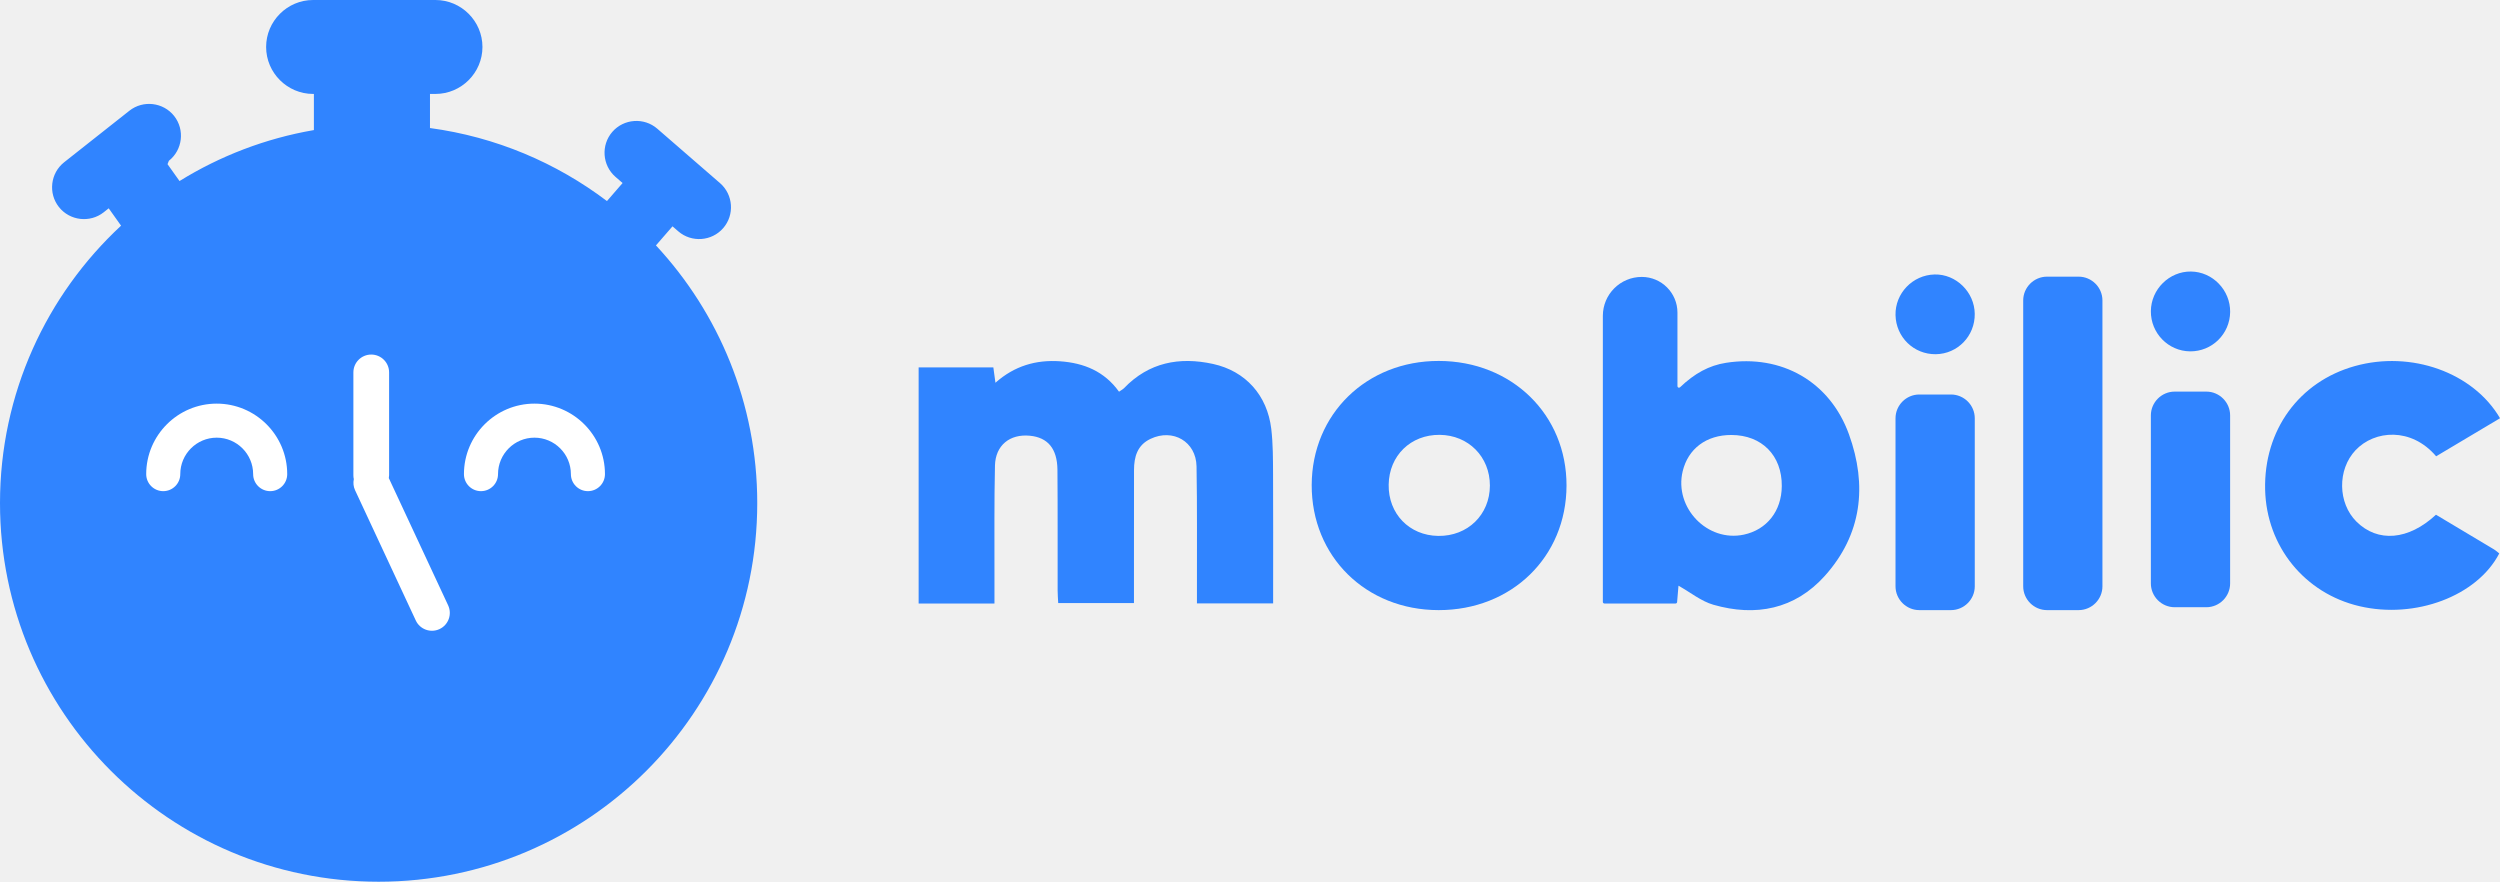
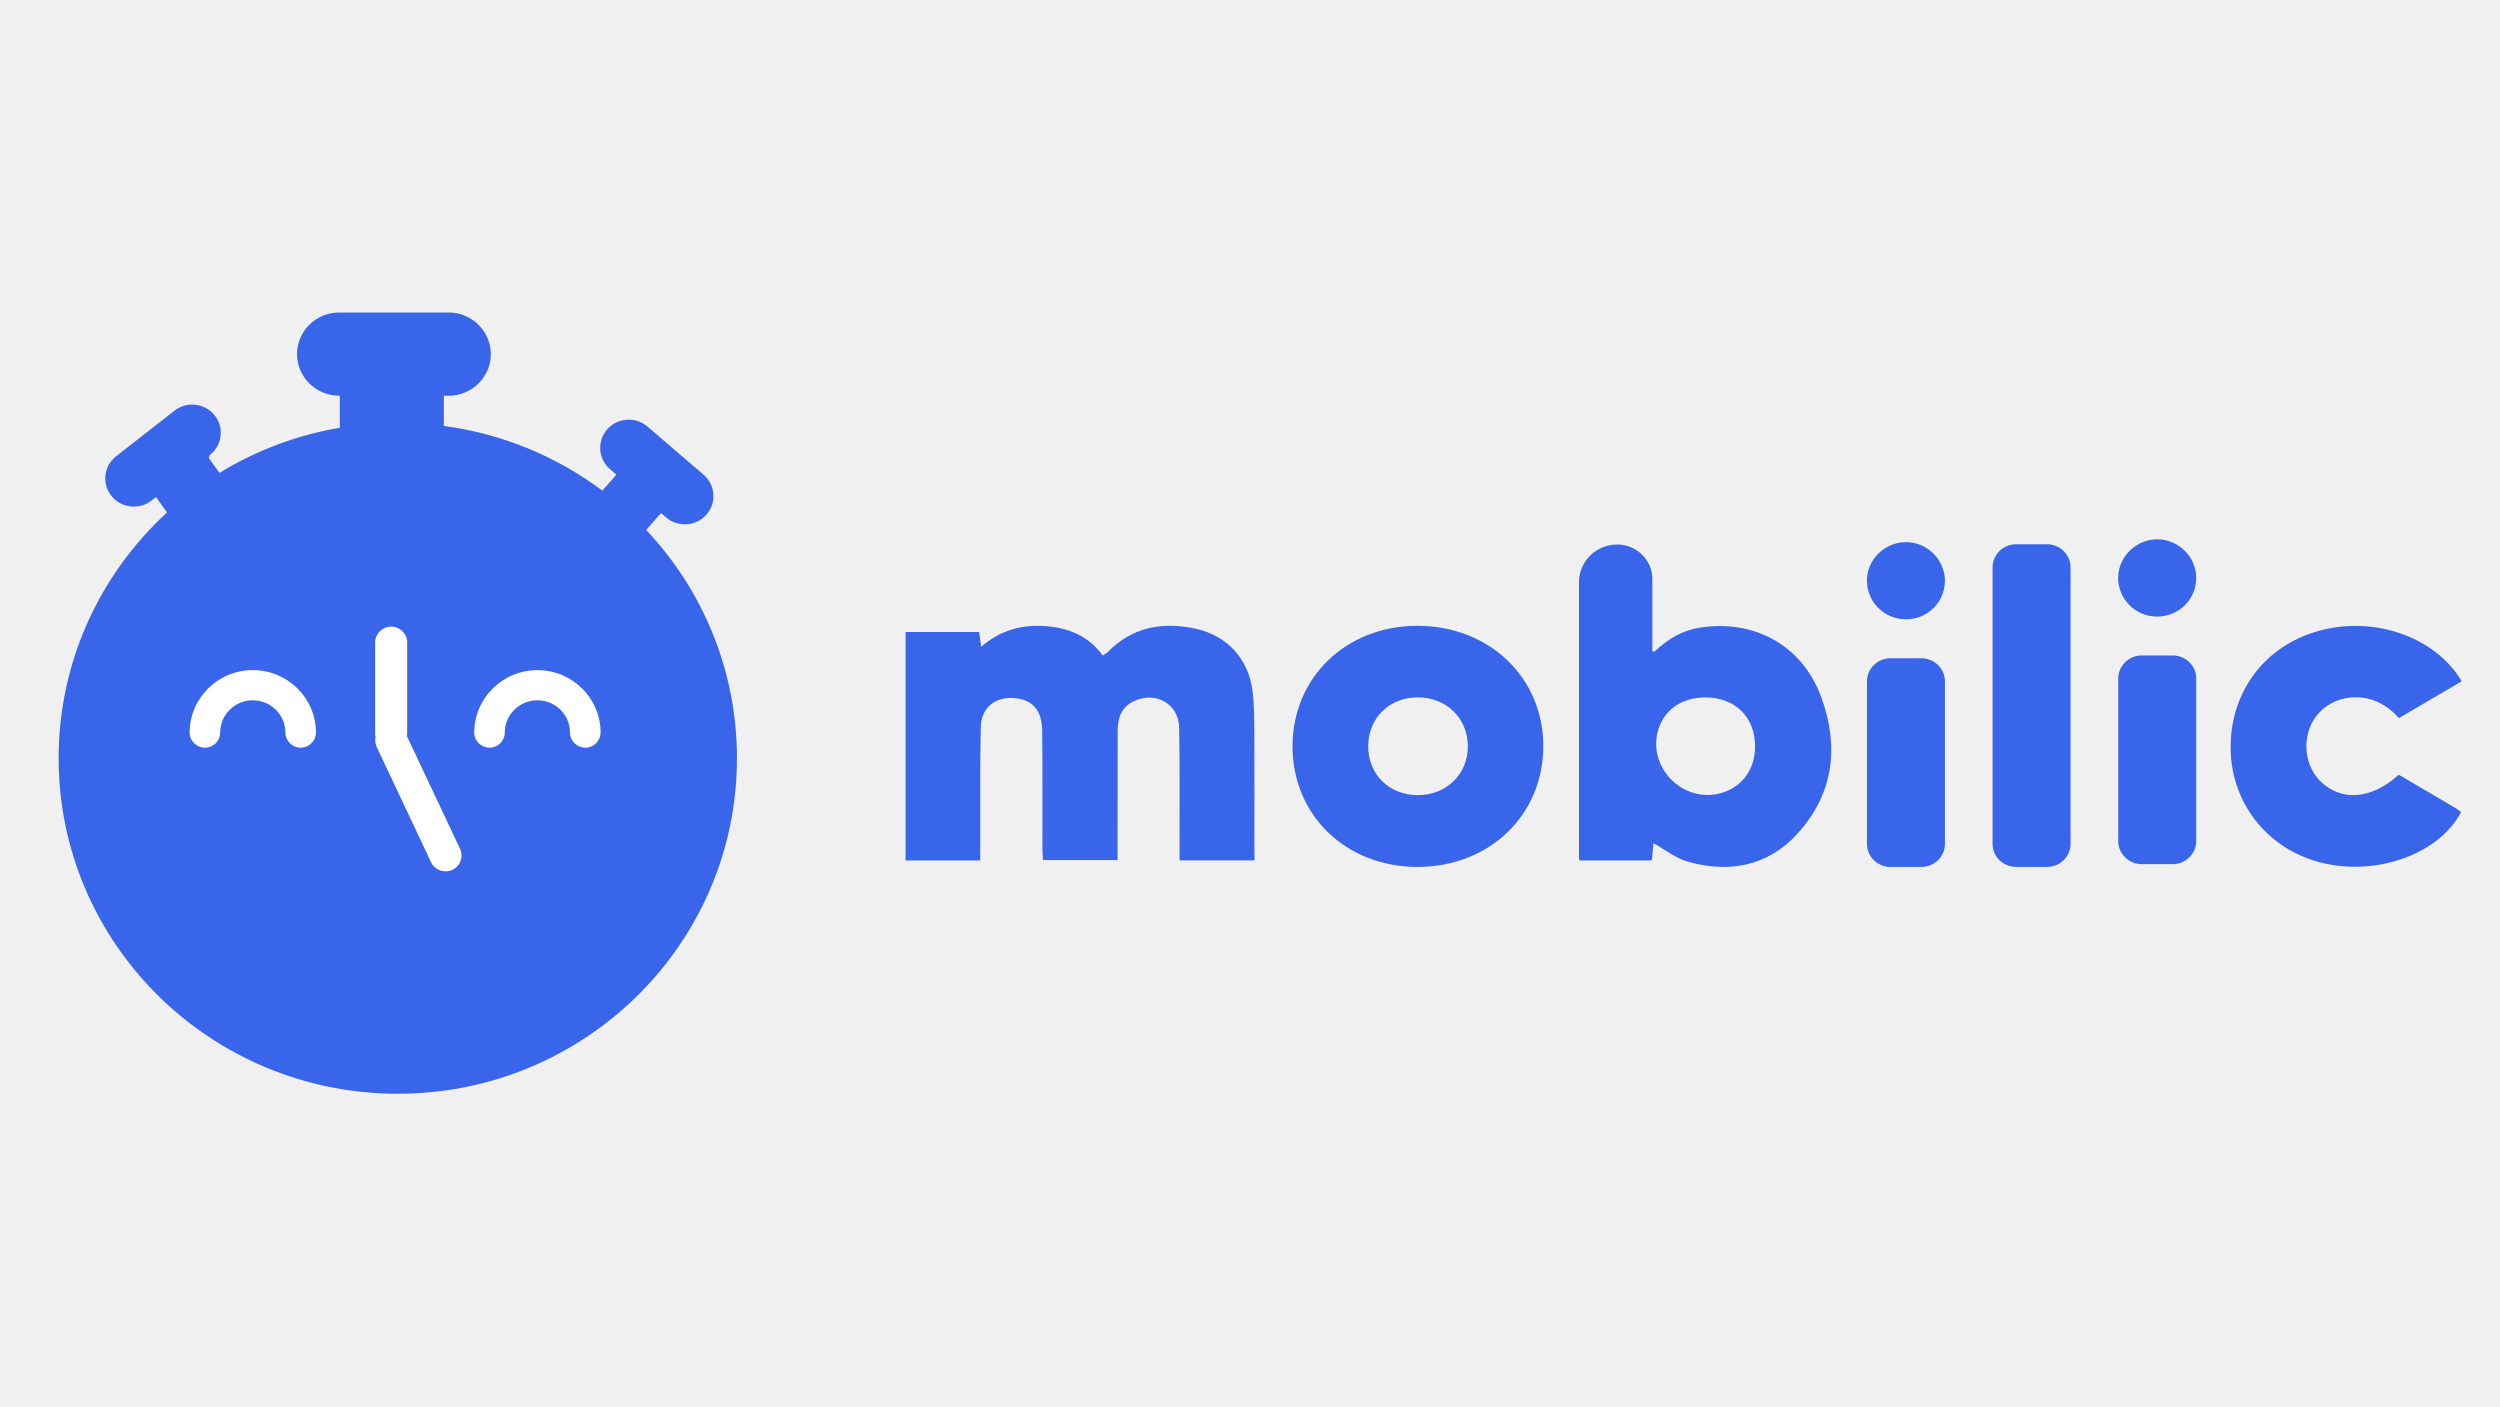
- <svg xmlns="http://www.w3.org/2000/svg" width="367.18pt" height="129.5pt" viewBox="0 0 367.18 129.5" version="1.1">
+ <svg xmlns="http://www.w3.org/2000/svg" width="128" height="72" viewBox="0 0 128 72" fill="none">
+   <g clip-path="url(#clip0_1808_35)">
+     <path d="M64.232 44.052C62.928 44.052 61.697 44.052 60.393 44.052C60.393 43.802 60.393 43.58 60.393 43.361C60.39 41.33 60.411 39.296 60.373 37.266C60.352 36.035 59.186 35.374 58.054 35.9C57.389 36.21 57.224 36.794 57.224 37.448C57.221 39.236 57.221 41.023 57.221 42.811C57.221 43.202 57.221 43.597 57.221 44.035C55.948 44.035 54.713 44.035 53.403 44.035C53.392 43.843 53.372 43.627 53.372 43.411C53.368 41.418 53.382 39.424 53.361 37.428C53.351 36.379 52.874 35.829 51.972 35.745C50.967 35.65 50.24 36.217 50.216 37.222C50.175 39.026 50.195 40.834 50.189 42.639C50.189 43.104 50.189 43.57 50.189 44.055C48.875 44.055 47.64 44.055 46.367 44.055C46.367 40.153 46.367 36.271 46.367 32.358C47.633 32.358 48.868 32.358 50.13 32.358C50.165 32.598 50.195 32.817 50.237 33.117C51.194 32.281 52.281 31.974 53.488 32.055C54.689 32.136 55.721 32.547 56.462 33.562C56.569 33.488 56.651 33.451 56.713 33.387C57.965 32.109 59.502 31.822 61.2 32.186C62.839 32.54 63.933 33.738 64.132 35.407C64.222 36.153 64.218 36.908 64.222 37.66C64.232 39.58 64.225 41.499 64.225 43.418C64.232 43.62 64.232 43.823 64.232 44.052Z" fill="#3965EA" />
+     <path d="M82.803 27.879C83.794 27.879 84.6 28.672 84.6 29.646V33.293C84.6 33.36 84.683 33.391 84.731 33.343C85.461 32.658 86.189 32.264 87.05 32.132C89.838 31.704 92.277 33.056 93.241 35.674C94.174 38.21 93.896 40.635 92.027 42.686C90.518 44.342 88.545 44.72 86.412 44.116C85.794 43.941 85.252 43.502 84.655 43.172L84.583 43.985C84.58 44.025 84.546 44.056 84.508 44.056H80.923C80.882 44.056 80.844 44.022 80.844 43.978V29.808C80.844 28.743 81.719 27.879 82.803 27.879ZM84.865 37.509C84.429 39.31 86.113 41.037 87.952 40.646C89.097 40.403 89.849 39.489 89.859 38.241C89.873 36.73 88.854 35.714 87.324 35.708C86.045 35.708 85.132 36.399 84.865 37.509Z" fill="#3965EA" />
+     <path d="M72.571 44.386C68.904 44.386 66.163 41.728 66.177 38.183C66.191 34.672 68.938 32.035 72.581 32.041C76.262 32.048 79.026 34.703 79.016 38.217C79.002 41.752 76.251 44.386 72.571 44.386ZM72.622 35.704C71.161 35.691 70.073 36.733 70.053 38.17C70.029 39.61 71.089 40.689 72.547 40.71C74.032 40.733 75.15 39.661 75.154 38.217C75.154 36.79 74.073 35.718 72.622 35.704Z" fill="#3965EA" />
+     <path d="M126.041 34.881C124.947 35.522 123.883 36.146 122.823 36.767C121.571 35.32 119.719 35.465 118.762 36.467C117.839 37.428 117.867 39.084 118.81 40.005C119.88 41.05 121.427 40.932 122.816 39.664C123.787 40.234 124.768 40.807 125.749 41.388C125.842 41.441 125.924 41.519 126.007 41.583C124.892 43.698 121.777 44.845 118.968 44.197C116.196 43.56 114.279 41.229 114.21 38.423C114.141 35.478 115.915 33.073 118.731 32.298C121.554 31.518 124.686 32.601 126.041 34.881Z" fill="#3965EA" />
+     <path d="M99.58 29.707C99.594 30.803 98.719 31.694 97.615 31.707C96.507 31.721 95.611 30.864 95.587 29.768C95.563 28.689 96.448 27.785 97.553 27.758C98.633 27.731 99.566 28.628 99.58 29.707Z" fill="#3965EA" />
+     <path d="M110.426 31.569C109.325 31.559 108.44 30.665 108.45 29.576C108.461 28.493 109.377 27.602 110.471 27.613C111.562 27.623 112.46 28.533 112.447 29.616C112.433 30.709 111.531 31.579 110.426 31.569Z" fill="#3965EA" />
+     <path d="M111.246 44.244H109.655C108.996 44.244 108.454 43.715 108.454 43.064V34.74C108.454 34.092 108.993 33.559 109.655 33.559H111.246C111.905 33.559 112.447 34.089 112.447 34.74V43.064C112.443 43.712 111.905 44.244 111.246 44.244Z" fill="#3965EA" />
+     <path d="M98.38 44.386H96.788C96.129 44.386 95.588 43.856 95.588 43.206V34.885C95.588 34.237 96.126 33.704 96.788 33.704H98.38C99.038 33.704 99.58 34.234 99.58 34.885V43.209C99.58 43.856 99.038 44.386 98.38 44.386Z" fill="#3965EA" />
+     <path d="M104.811 44.386H103.22C102.561 44.386 102.019 43.857 102.019 43.206V29.046C102.019 28.399 102.558 27.866 103.22 27.866H104.811C105.47 27.866 106.012 28.395 106.012 29.046V43.206C106.012 43.857 105.473 44.386 104.811 44.386Z" fill="#3965EA" />
+     <path d="M33.086 27.133L33.845 26.268L34.109 26.494C34.716 27.015 35.645 26.95 36.171 26.349C36.698 25.748 36.633 24.829 36.026 24.308L33.148 21.839C32.542 21.318 31.612 21.383 31.086 21.983C30.559 22.585 30.625 23.502 31.233 24.023L31.558 24.302L30.84 25.12C28.52 23.383 25.746 22.212 22.724 21.807V20.262H22.976C24.161 20.262 25.13 19.302 25.13 18.131C25.128 16.959 24.16 16 22.975 16H17.361C16.176 16 15.207 16.959 15.207 18.13C15.207 19.302 16.176 20.26 17.361 20.26H17.398V21.901C15.169 22.28 13.086 23.078 11.236 24.213L10.687 23.448L10.748 23.294C11.379 22.801 11.488 21.886 10.989 21.263C10.491 20.639 9.566 20.532 8.936 21.025L5.945 23.36C5.314 23.852 5.205 24.767 5.704 25.39C6.202 26.015 7.128 26.121 7.757 25.629L7.987 25.448L8.553 26.236C5.141 29.374 3.002 33.85 3.002 38.822C3.002 48.309 10.776 56 20.368 56C29.958 56 37.732 48.31 37.732 38.822C37.732 34.306 35.967 30.199 33.086 27.133Z" fill="#3965EA" />
+     <path d="M15.394 38.28C14.963 38.28 14.613 37.934 14.613 37.508C14.613 36.596 13.863 35.855 12.942 35.855C12.021 35.855 11.272 36.596 11.272 37.508C11.272 37.934 10.922 38.28 10.491 38.28C10.059 38.28 9.71 37.934 9.71 37.508C9.71 35.745 11.16 34.31 12.944 34.31C14.727 34.31 16.178 35.745 16.178 37.508C16.175 37.935 15.825 38.28 15.394 38.28Z" fill="white" />
+     <path d="M29.966 38.28C29.535 38.28 29.185 37.934 29.185 37.508C29.185 36.596 28.436 35.855 27.515 35.855C26.594 35.855 25.844 36.596 25.844 37.508C25.844 37.934 25.494 38.28 25.063 38.28C24.632 38.28 24.282 37.934 24.282 37.508C24.282 35.745 25.732 34.31 27.516 34.31C29.3 34.31 30.75 35.745 30.75 37.508C30.747 37.935 30.398 38.28 29.966 38.28Z" fill="white" />
+     <path d="M23.555 43.463L20.834 37.689C20.841 37.648 20.847 37.606 20.847 37.563V32.894C20.847 32.448 20.481 32.084 20.028 32.084C19.576 32.084 19.209 32.446 19.209 32.894V37.563C19.209 37.622 19.215 37.678 19.228 37.735C19.194 37.899 19.209 38.075 19.285 38.238L22.07 44.146C22.26 44.551 22.749 44.728 23.158 44.538C23.569 44.349 23.746 43.868 23.555 43.463Z" fill="white" />
+   </g>
  <defs>
-     <clipPath id="clip1">
-       <path d="M 0 0 L 112 0 L 112 129.5 L 0 129.5 Z M 0 0 " />
-     </clipPath>
-     <clipPath id="clip2">
-       <path d="M 332 53 L 367.18 53 L 367.18 90 L 332 90 Z M 332 53 " />
+     <clipPath id="clip0_1808_35">
+       <rect width="128" height="40" fill="white" transform="translate(0 15.9998)" />
    </clipPath>
  </defs>
-   <g id="surface1">
-     <g clip-path="url(#clip1)" clip-rule="nonzero">
-       <path style=" stroke:none;fill-rule:nonzero;fill:rgb(18.822%,51.756%,100%);fill-opacity:1;" d="M 96.34 36.043 L 98.773 33.242 L 99.617 33.973 C 101.562 35.66 104.535 35.449 106.219 33.504 C 107.91 31.559 107.699 28.586 105.754 26.898 L 96.535 18.902 C 94.59 17.215 91.617 17.426 89.93 19.371 C 88.242 21.316 88.453 24.289 90.398 25.977 L 91.441 26.883 L 89.145 29.531 C 81.715 23.906 72.828 20.113 63.152 18.805 L 63.152 13.797 L 63.961 13.797 C 67.754 13.797 70.859 10.691 70.859 6.898 C 70.859 3.105 67.754 0 63.961 0 L 45.984 0 C 42.191 0 39.086 3.105 39.086 6.898 C 39.086 10.691 42.191 13.797 45.984 13.797 L 46.102 13.797 L 46.102 19.105 C 38.965 20.336 32.297 22.918 26.367 26.59 L 24.605 24.113 L 24.805 23.613 C 26.824 22.016 27.172 19.059 25.578 17.035 C 23.98 15.016 21.023 14.668 19 16.266 L 9.426 23.828 C 7.402 25.426 7.055 28.383 8.652 30.406 C 10.25 32.426 13.207 32.773 15.23 31.18 L 15.965 30.594 L 17.781 33.145 C 6.848 43.297 0 57.789 0 73.891 C 0 104.602 24.898 129.5 55.609 129.5 C 86.324 129.5 111.219 104.602 111.219 73.891 C 111.219 59.266 105.566 45.969 96.34 36.043 " />
-     </g>
-     <path style=" stroke:none;fill-rule:nonzero;fill:rgb(100%,100%,100%);fill-opacity:1;" d="M 39.684 72.137 C 38.301 72.137 37.18 71.016 37.18 69.637 C 37.18 66.684 34.781 64.281 31.828 64.281 C 28.879 64.281 26.477 66.684 26.477 69.637 C 26.477 71.016 25.355 72.137 23.977 72.137 C 22.594 72.137 21.473 71.016 21.473 69.637 C 21.473 63.926 26.117 59.281 31.828 59.281 C 37.539 59.281 42.184 63.926 42.184 69.637 C 42.184 71.016 41.066 72.137 39.684 72.137 " />
-     <path style=" stroke:none;fill-rule:nonzero;fill:rgb(100%,100%,100%);fill-opacity:1;" d="M 86.348 72.137 C 84.969 72.137 83.848 71.016 83.848 69.637 C 83.848 66.684 81.445 64.281 78.496 64.281 C 75.543 64.281 73.145 66.684 73.145 69.637 C 73.145 71.016 72.023 72.137 70.641 72.137 C 69.258 72.137 68.141 71.016 68.141 69.637 C 68.141 63.926 72.785 59.281 78.496 59.281 C 84.207 59.281 88.852 63.926 88.852 69.637 C 88.852 71.016 87.73 72.137 86.348 72.137 " />
-     <path style=" stroke:none;fill-rule:nonzero;fill:rgb(100%,100%,100%);fill-opacity:1;" d="M 65.82 88.91 L 57.105 70.219 C 57.129 70.086 57.148 69.949 57.148 69.809 L 57.148 54.695 C 57.148 53.246 55.973 52.074 54.523 52.074 C 53.078 52.074 51.902 53.246 51.902 54.695 L 51.902 69.809 C 51.902 70 51.922 70.188 51.965 70.367 C 51.855 70.898 51.902 71.469 52.148 71.996 L 61.066 91.129 C 61.676 92.438 63.238 93.008 64.551 92.395 C 65.863 91.785 66.43 90.223 65.82 88.91 " />
-     <path style=" stroke:none;fill-rule:nonzero;fill:rgb(18.822%,51.756%,100%);fill-opacity:1;" d="M 186.988 88.621 L 175.797 88.621 C 175.797 87.883 175.797 87.227 175.797 86.57 C 175.785 80.547 175.844 74.523 175.738 68.504 C 175.676 64.855 172.273 62.891 168.977 64.457 C 167.031 65.379 166.559 67.102 166.555 69.047 C 166.543 74.344 166.547 79.645 166.547 84.941 C 166.547 86.105 166.547 87.27 166.547 88.574 L 155.422 88.574 C 155.395 88.004 155.336 87.363 155.336 86.723 C 155.324 80.812 155.359 74.898 155.309 68.988 C 155.277 65.879 153.883 64.25 151.258 63.996 C 148.324 63.711 146.203 65.395 146.133 68.379 C 146.012 73.73 146.07 79.086 146.059 84.438 C 146.055 85.816 146.059 87.199 146.059 88.645 L 134.922 88.645 L 134.922 53.965 L 145.895 53.965 C 145.992 54.68 146.078 55.32 146.203 56.215 C 148.996 53.734 152.164 52.82 155.688 53.062 C 159.184 53.309 162.199 54.523 164.352 57.531 C 164.66 57.316 164.906 57.195 165.086 57.012 C 168.734 53.219 173.219 52.371 178.16 53.453 C 182.941 54.5 186.129 58.055 186.715 62.996 C 186.973 65.203 186.965 67.449 186.977 69.676 C 187.008 75.363 186.988 81.055 186.988 86.742 " />
-     <path style=" stroke:none;fill-rule:nonzero;fill:rgb(18.822%,51.756%,100%);fill-opacity:1;" d="M 247.137 69.223 C 245.863 74.559 250.773 79.68 256.137 78.52 C 259.473 77.797 261.668 75.09 261.695 71.395 C 261.734 66.906 258.77 63.898 254.301 63.887 C 250.586 63.875 247.922 65.93 247.137 69.223 M 241.129 40.672 C 244.023 40.672 246.371 43.02 246.371 45.914 L 246.371 56.723 C 246.371 56.922 246.605 57.016 246.75 56.879 C 248.883 54.848 251 53.676 253.512 53.285 C 261.645 52.016 268.754 56.023 271.559 63.785 C 274.277 71.312 273.469 78.496 268.016 84.578 C 263.617 89.484 257.863 90.609 251.645 88.82 C 249.844 88.301 248.27 87 246.523 86.023 L 246.32 88.43 C 246.309 88.547 246.215 88.637 246.094 88.637 L 235.645 88.637 C 235.52 88.637 235.414 88.535 235.414 88.41 L 235.414 46.387 C 235.414 43.23 237.973 40.672 241.129 40.672 " />
-     <path style=" stroke:none;fill-rule:nonzero;fill:rgb(18.822%,51.756%,100%);fill-opacity:1;" d="M 211.449 63.867 C 207.188 63.832 204.02 66.922 203.957 71.18 C 203.891 75.449 206.977 78.645 211.223 78.711 C 215.555 78.777 218.816 75.605 218.824 71.32 C 218.828 67.094 215.676 63.906 211.449 63.867 M 211.297 89.609 C 200.605 89.605 192.617 81.727 192.652 71.219 C 192.691 60.812 200.707 52.992 211.32 53.012 C 222.047 53.027 230.105 60.895 230.078 71.324 C 230.051 81.801 222.027 89.613 211.297 89.609 " />
-     <g clip-path="url(#clip2)" clip-rule="nonzero">
-       <path style=" stroke:none;fill-rule:nonzero;fill:rgb(18.822%,51.756%,100%);fill-opacity:1;" d="M 367.184 61.426 C 363.992 63.324 360.891 65.176 357.801 67.016 C 354.148 62.723 348.754 63.16 345.961 66.125 C 343.273 68.98 343.352 73.883 346.098 76.613 C 349.219 79.715 353.73 79.359 357.777 75.598 C 360.602 77.285 363.465 78.992 366.324 80.707 C 366.598 80.871 366.832 81.098 367.07 81.285 C 363.824 87.551 354.738 90.953 346.551 89.035 C 338.477 87.148 332.883 80.242 332.684 71.922 C 332.48 63.195 337.656 56.059 345.863 53.766 C 354.098 51.461 363.23 54.668 367.184 61.426 " />
-     </g>
-     <path style=" stroke:none;fill-rule:nonzero;fill:rgb(18.822%,51.756%,100%);fill-opacity:1;" d="M 290.035 46.094 C 290.074 49.344 287.531 51.98 284.312 52.023 C 281.082 52.062 278.469 49.523 278.398 46.277 C 278.332 43.074 280.91 40.395 284.129 40.312 C 287.285 40.234 290 42.891 290.035 46.094 " />
-     <path style=" stroke:none;fill-rule:nonzero;fill:rgb(18.822%,51.756%,100%);fill-opacity:1;" d="M 321.66 51.605 C 318.457 51.574 315.871 48.922 315.902 45.695 C 315.93 42.488 318.605 39.844 321.789 39.879 C 324.969 39.914 327.586 42.613 327.547 45.824 C 327.508 49.055 324.879 51.637 321.66 51.605 " />
-     <path style=" stroke:none;fill-rule:nonzero;fill:rgb(18.822%,51.756%,100%);fill-opacity:1;" d="M 324.047 89.184 L 319.398 89.184 C 317.477 89.184 315.902 87.613 315.902 85.688 L 315.902 61.012 C 315.902 59.09 317.477 57.516 319.398 57.516 L 324.047 57.516 C 325.969 57.516 327.543 59.09 327.543 61.012 L 327.543 85.688 C 327.543 87.613 325.969 89.184 324.047 89.184 " />
-     <path style=" stroke:none;fill-rule:nonzero;fill:rgb(18.822%,51.756%,100%);fill-opacity:1;" d="M 286.539 89.609 L 281.895 89.609 C 279.973 89.609 278.398 88.035 278.398 86.113 L 278.398 61.438 C 278.398 59.512 279.973 57.941 281.895 57.941 L 286.539 57.941 C 288.465 57.941 290.039 59.512 290.039 61.438 L 290.039 86.113 C 290.039 88.035 288.465 89.609 286.539 89.609 " />
-     <path style=" stroke:none;fill-rule:nonzero;fill:rgb(18.822%,51.756%,100%);fill-opacity:1;" d="M 305.293 89.609 L 300.648 89.609 C 298.727 89.609 297.152 88.035 297.152 86.113 L 297.152 44.129 C 297.152 42.207 298.727 40.633 300.648 40.633 L 305.293 40.633 C 307.215 40.633 308.789 42.207 308.789 44.129 L 308.789 86.113 C 308.789 88.035 307.215 89.609 305.293 89.609 " />
-   </g>
</svg>
